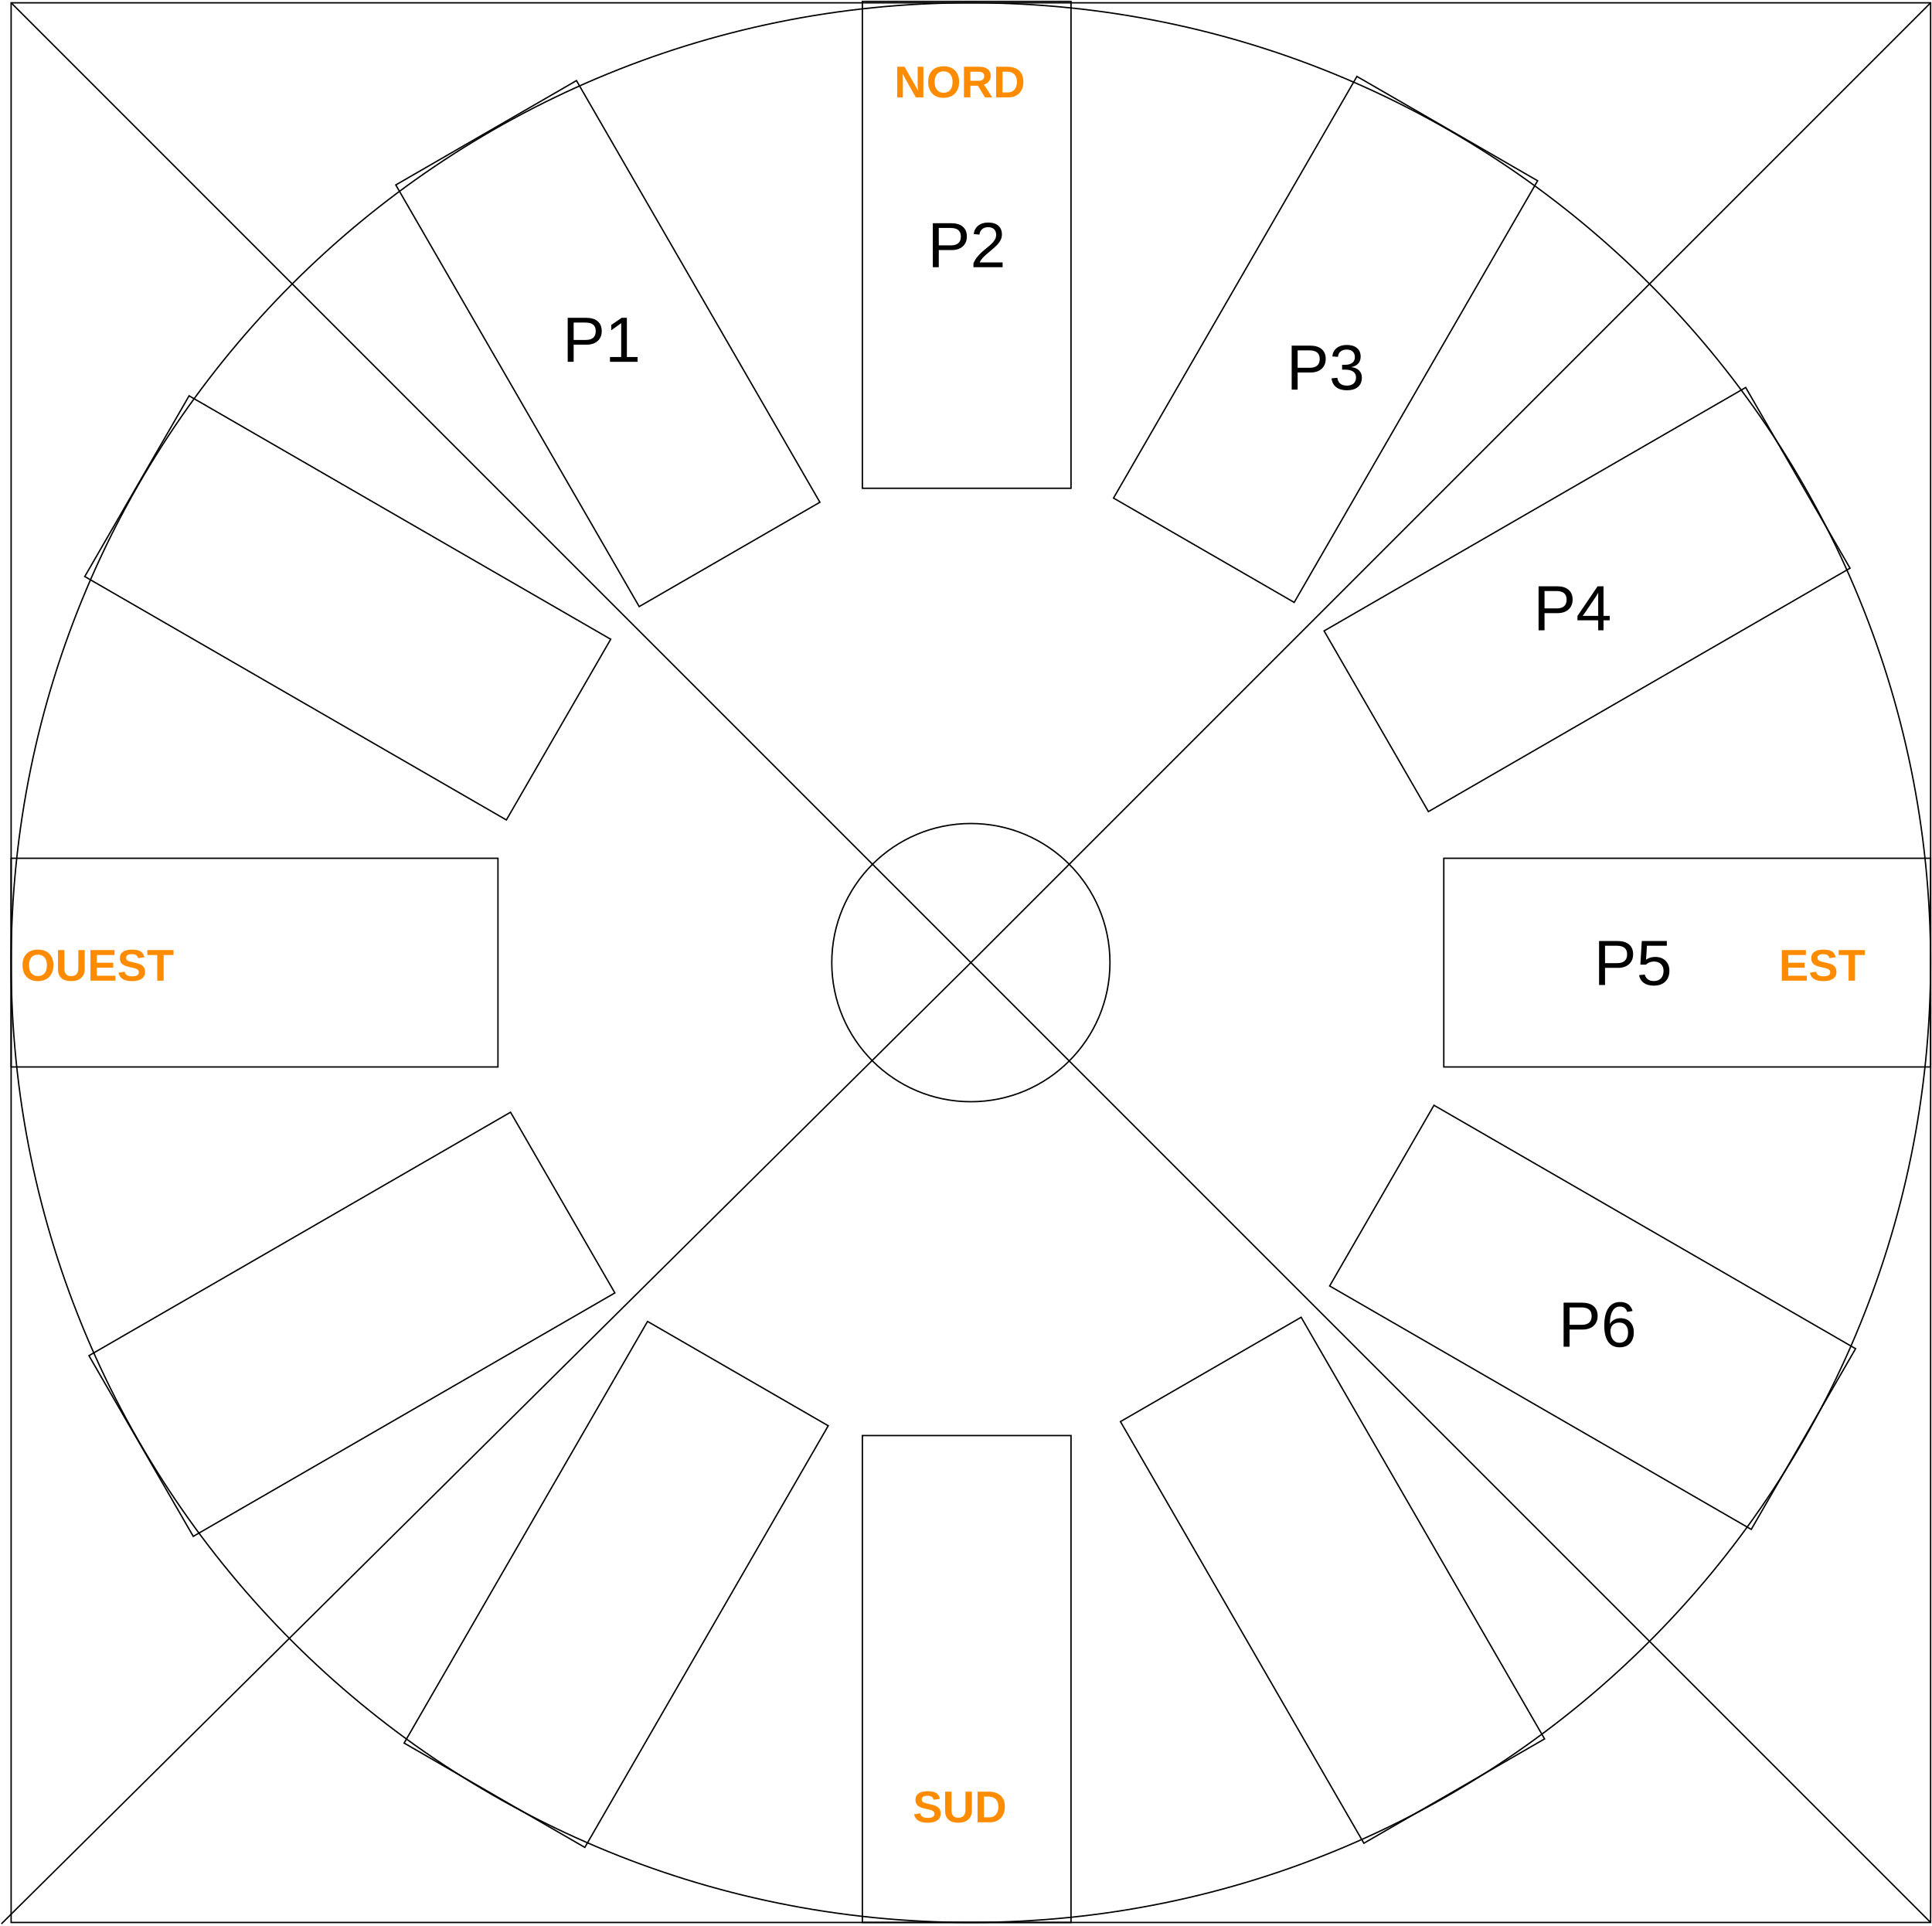
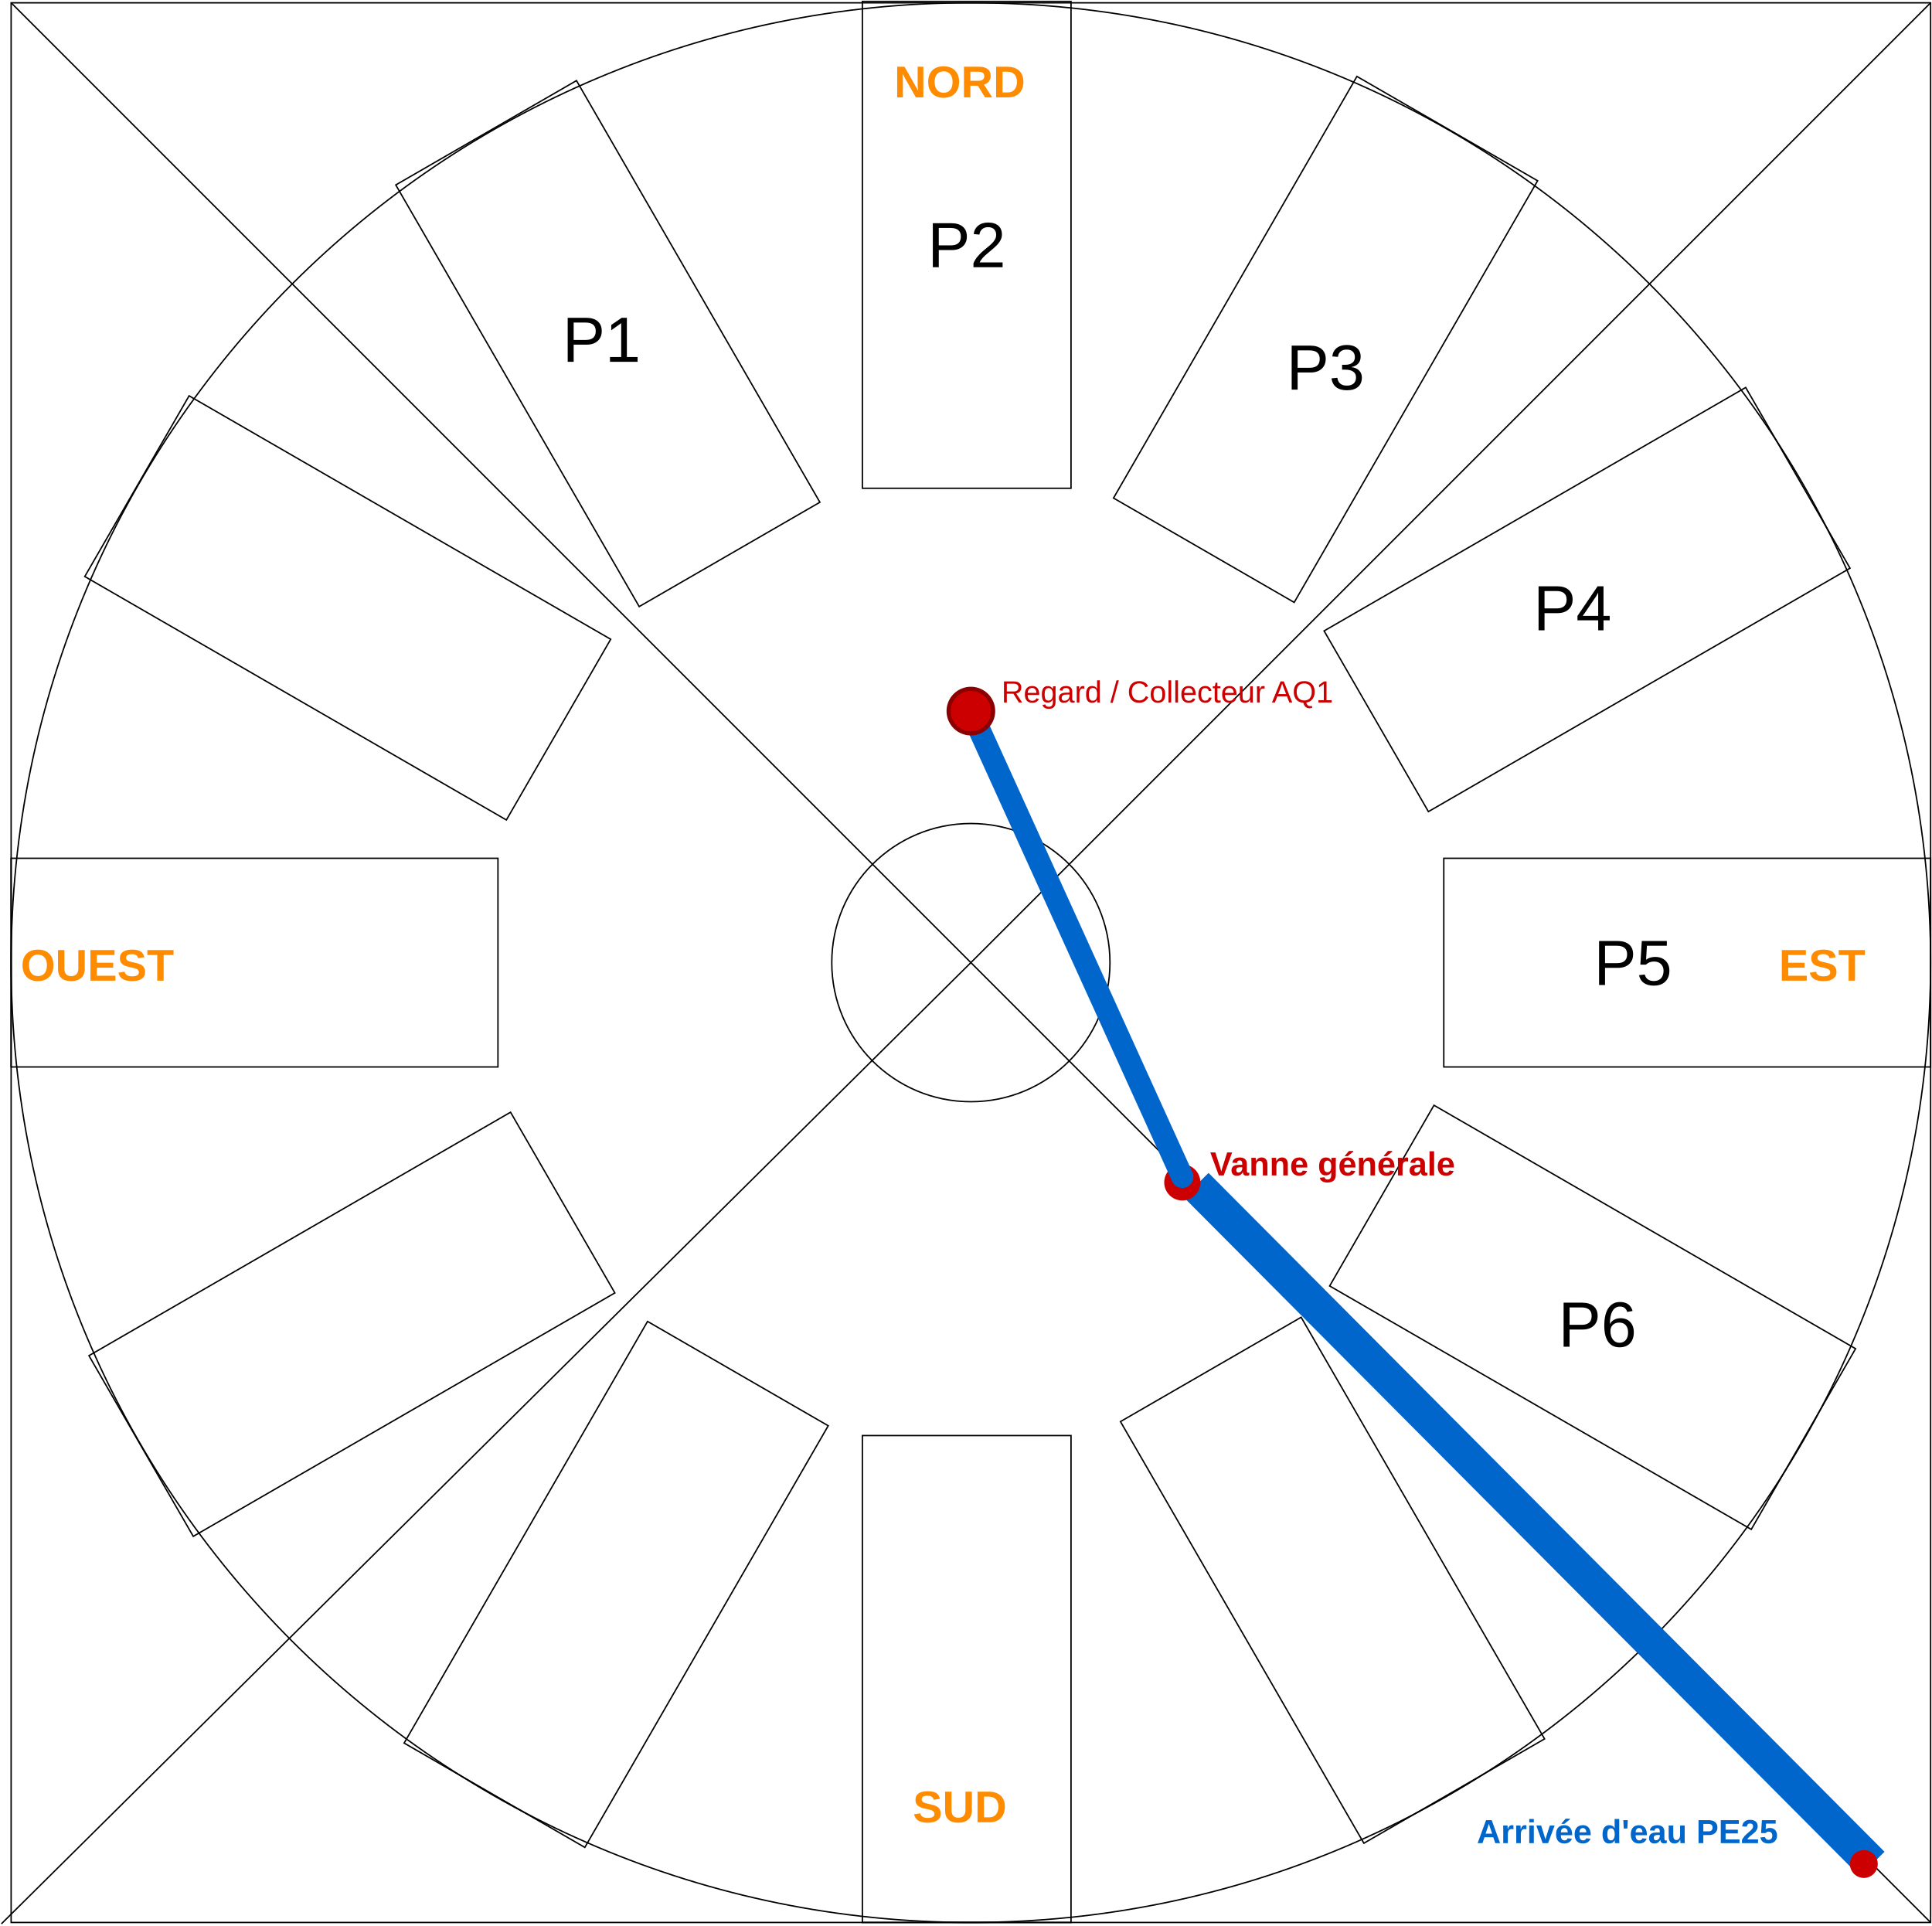
<svg xmlns="http://www.w3.org/2000/svg" viewBox="0 0 1389 1384" data-guides="{&quot;vertical&quot;:[],&quot;horizontal&quot;:[]}">
  <defs>
    <style>
      .terrain {
        fill: transparent;
        stroke: #000000;
        stroke-width: 1;
      }

      .pe25 {
        fill: none;
        stroke: #0066CC;
        stroke-width: 16;
        stroke-linecap: round;
        stroke-linejoin: round;
      }

      .pe25-principal {
        fill: #0066CC;
        stroke: #0066CC;
        stroke-width: 25;
      }

      .vanne {
        fill: #CC0000;
        stroke: none;
      }

      .collecteur {
        fill: #CC0000;
        stroke: #8B0000;
        stroke-width: 3;
      }

      .robinet {
        fill: #008000;
        stroke: #008000;
        stroke-width: 1;
      }

      .label-vanne {
        font-family: Arial;
        font-size: 24px;
        fill: #008000;
      }

      .label-collecteur {
        font-family: Arial;
        font-size: 22px;
        fill: #CC0000;
      }

      .label-eau {
        font-family: Arial;
        font-size: 24px;
        font-weight: bold;
        fill: #0066CC;
      }

      .quartier {
        font-family: Arial;
        font-size: 32px;
        font-weight: bold;
        fill: #FF8C00;
      }
    </style>
  </defs>
  <g id="terrain">
    <path class="terrain" id="tSvg114f3ac8fc0" title="Ellipse 2" d="M698 2C1079.076 2 1388 310.923 1388 692          C1388 1073.076 1079.076 1382 698 1382          C316.923 1382 8 1073.076 8 692          C8 310.923 316.923 2 698 2Z" />
    <path class="terrain" id="tSvgdcd24356a9" title="Rectangle 1" d="M8 2C468 2 928 2 1388 2          C1388 462 1388 922 1388 1382          C928 1382 468 1382 8 1382          C8 922 8 462 8 2Z" />
    <line class="terrain" id="tSvge2f3c9027e" title="QUART2" x1="698" y1="692" x2="1388" y2="1382" />
    <line class="terrain" id="tSvgdccaa349ec" title="QUART3" x1="698" y1="692" x2="1" y2="1383" />
    <line class="terrain" id="tSvg71ea931e4f" title="QUART4" x1="8" y1="2" x2="698" y2="692" />
    <line class="terrain" id="tSvg160b4eea15c" title="QUART1" x1="1388" y1="2" x2="698" y2="692" />
    <path class="terrain" id="tSvgd3f9ea660f" title="P0" d="M620 1C670 1 720 1 770 1          C770 117.667 770 234.333 770 351          C720 351 670 351 620 351          C620 234.333 620 117.667 620 1Z" />
    <path class="terrain" id="tSvg8ec0c5e1ad" title="P1" d="M975.548 54.946          C1018.849 79.946 1062.151 104.946 1105.452 129.946          C1047.119 230.982 988.785 332.018 930.452 433.054          C887.151 408.054 843.849 383.054 800.548 358.054          C858.881 257.018 917.215 155.982 975.548 54.946Z" />
    <path class="terrain" id="tSvg7443e932ae" title="P11" d="M284.548 132.946          C327.849 107.946 371.151 82.946 414.452 57.946          C472.785 158.982 531.119 260.018 589.452 361.054          C546.151 386.054 502.849 411.054 459.548 436.054          C401.215 335.018 342.881 233.982 284.548 132.946Z" />
    <path class="terrain" id="tSvg18c064280a4" title="P8" d="M138.946 1104.452          C113.946 1061.151 88.946 1017.849 63.946 974.548          C164.982 916.215 266.018 857.881 367.054 799.548          C392.054 842.849 417.054 886.151 442.054 929.452          C341.018 987.785 239.982 1046.119 138.946 1104.452Z" />
    <path class="terrain" id="tSvg57b8662222" title="P10" d="M60.946 414.452          C85.946 371.151 110.946 327.849 135.946 284.548          C236.982 342.881 338.018 401.215 439.054 459.548          C414.054 502.849 389.054 546.151 364.054 589.452          C263.018 531.119 161.982 472.785 60.946 414.452Z" />
    <path class="terrain" id="tSvgd7ac58eff5" title="P7" d="M420.452 1328.054          C377.151 1303.054 333.849 1278.054 290.548 1253.054          C348.881 1152.018 407.215 1050.982 465.548 949.946          C508.849 974.946 552.151 999.946 595.452 1024.946          C537.119 1125.982 478.785 1227.018 420.452 1328.054Z" />
    <path class="terrain" id="tSvg10995cc969d" title="P5" d="M1110.452 1250.054          C1067.151 1275.054 1023.849 1300.054 980.548 1325.054          C922.215 1224.018 863.881 1122.982 805.548 1021.946          C848.849 996.946 892.151 971.946 935.452 946.946          C993.785 1047.982 1052.119 1149.018 1110.452 1250.054Z" />
    <path class="terrain" id="tSvgccd884f1ce" title="P4" d="M1334.054 969.548          C1309.054 1012.849 1284.054 1056.151 1259.054 1099.452          C1158.018 1041.119 1056.982 982.785 955.946 924.452          C980.946 881.151 1005.946 837.849 1030.946 794.548          C1131.982 852.881 1233.018 911.215 1334.054 969.548Z" />
    <path class="terrain" id="tSvg7b1d59572c" title="P2" d="M1255.054 278.548          C1280.054 321.849 1305.054 365.151 1330.054 408.452          C1229.018 466.785 1127.982 525.119 1026.946 583.452          C1001.946 540.151 976.946 496.849 951.946 453.548          C1052.982 395.215 1154.018 336.881 1255.054 278.548Z" />
    <path class="terrain" id="tSvg7acda4f5d7" title="P9" d="M8 617C124.667 617 241.333 617 358 617          C358 667 358 717 358 767          C241.333 767 124.667 767 8 767          C8 717 8 667 8 617Z" />
    <path class="terrain" id="tSvg72eedf596c" title="P3" d="M1038 617C1154.667 617 1271.333 617 1388 617          C1388 667 1388 717 1388 767          C1271.333 767 1154.667 767 1038 767          C1038 717 1038 667 1038 617Z" />
    <path class="terrain" id="tSvg123309966f4" title="P6" d="M620 1032C670 1032 720 1032 770 1032          C770 1148.667 770 1265.333 770 1382          C720 1382 670 1382 620 1382          C620 1265.333 620 1148.667 620 1032Z" />
    <g id="labels-parcelles" font-family="Arial" font-size="46" fill="#000000" text-anchor="middle">
      <text x="432.5" y="260.1">P1</text>
      <text x="695" y="192.1">P2</text>
      <text x="953" y="280.1">P3</text>
      <text x="1130.5" y="453.1">P4</text>
      <text x="1174" y="708.1">P5</text>
      <text x="1148.5" y="968.1">P6</text>
    </g>
    <path class="terrain" id="tSvg167272cef4e" title="Ellipse 3" d="M698 592          C753.229 592 798 636.771 798 692          C798 747.229 753.229 792 698 792          C642.771 792 598 747.229 598 692          C598 636.771 642.771 592 698 592Z" />
    <text x="690" y="70" class="quartier" text-anchor="middle">NORD</text>
    <text x="1310" y="705" class="quartier" text-anchor="middle">EST</text>
    <text x="690" y="1310" class="quartier" text-anchor="middle">SUD</text>
    <text x="70" y="705" class="quartier" text-anchor="middle">OUEST</text>
  </g>
-   <g id="etape-1" data-etape="1" data-description="Arrivée PE25 et vanne générale" style="display:none">
+   <g id="etape-1" data-etape="1" data-description="Arrivée PE25 et vanne générale">
    <line class="pe25-principal" id="pe25-arrivee" x1="1346" y1="1340" x2="860" y2="852" />
    <circle class="vanne" cx="1340" cy="1340" r="10" />
    <circle class="vanne" cx="850" cy="850" r="13" />
    <text x="1170" y="1325" class="label-eau" text-anchor="middle">
      Arrivée d'eau PE25
    </text>
    <text x="870" y="845" font-family="Arial" font-size="24" font-weight="bold" fill="#CC0000">
      Vanne générale
    </text>
  </g>
-   <g id="etape-2" data-etape="2" data-description="Départ PE25 vers le collecteur AQ1" style="display:none">
+   <g id="etape-2" data-etape="2" data-description="Départ PE25 vers le collecteur AQ1">
    <line class="pe25" id="pe25-vers-aq1" x1="850" y1="846" x2="698" y2="511.19" />
    <circle class="collecteur" cx="698" cy="511.19" r="16" />
    <text x="720" y="505" class="label-collecteur">
      Regard / Collecteur AQ1
    </text>
  </g>
  <g id="etape-3" data-etape="3" data-description="Distribution PE25 vers P1, P2 et P3" style="display:none">
    <line class="pe25" id="pe25-aq1-p1" x1="698" y1="511.19" x2="507" y2="416.75" />
    <line class="pe25" id="pe25-aq1-p2" x1="698" y1="511.19" x2="691" y2="362" />
    <line class="pe25" id="pe25-aq1-p3" x1="698" y1="511.19" x2="888" y2="402" />
    <path class="robinet" d="M516.586 356              L543 416.75              H490.173 Z" />
    <text x="550" y="405" class="label-vanne">
      Vanne P1
    </text>
    <path class="robinet" d="M704.586 316.625              L731 377.375              H678.173 Z" />
    <text x="735" y="370" class="label-vanne">
      Vanne P2
    </text>
    <path class="robinet" d="M873.92 356              L900.334 416.75              H847.506 Z" />
    <text x="905" y="410" class="label-vanne">
      Vanne P3
    </text>
  </g>
</svg>
